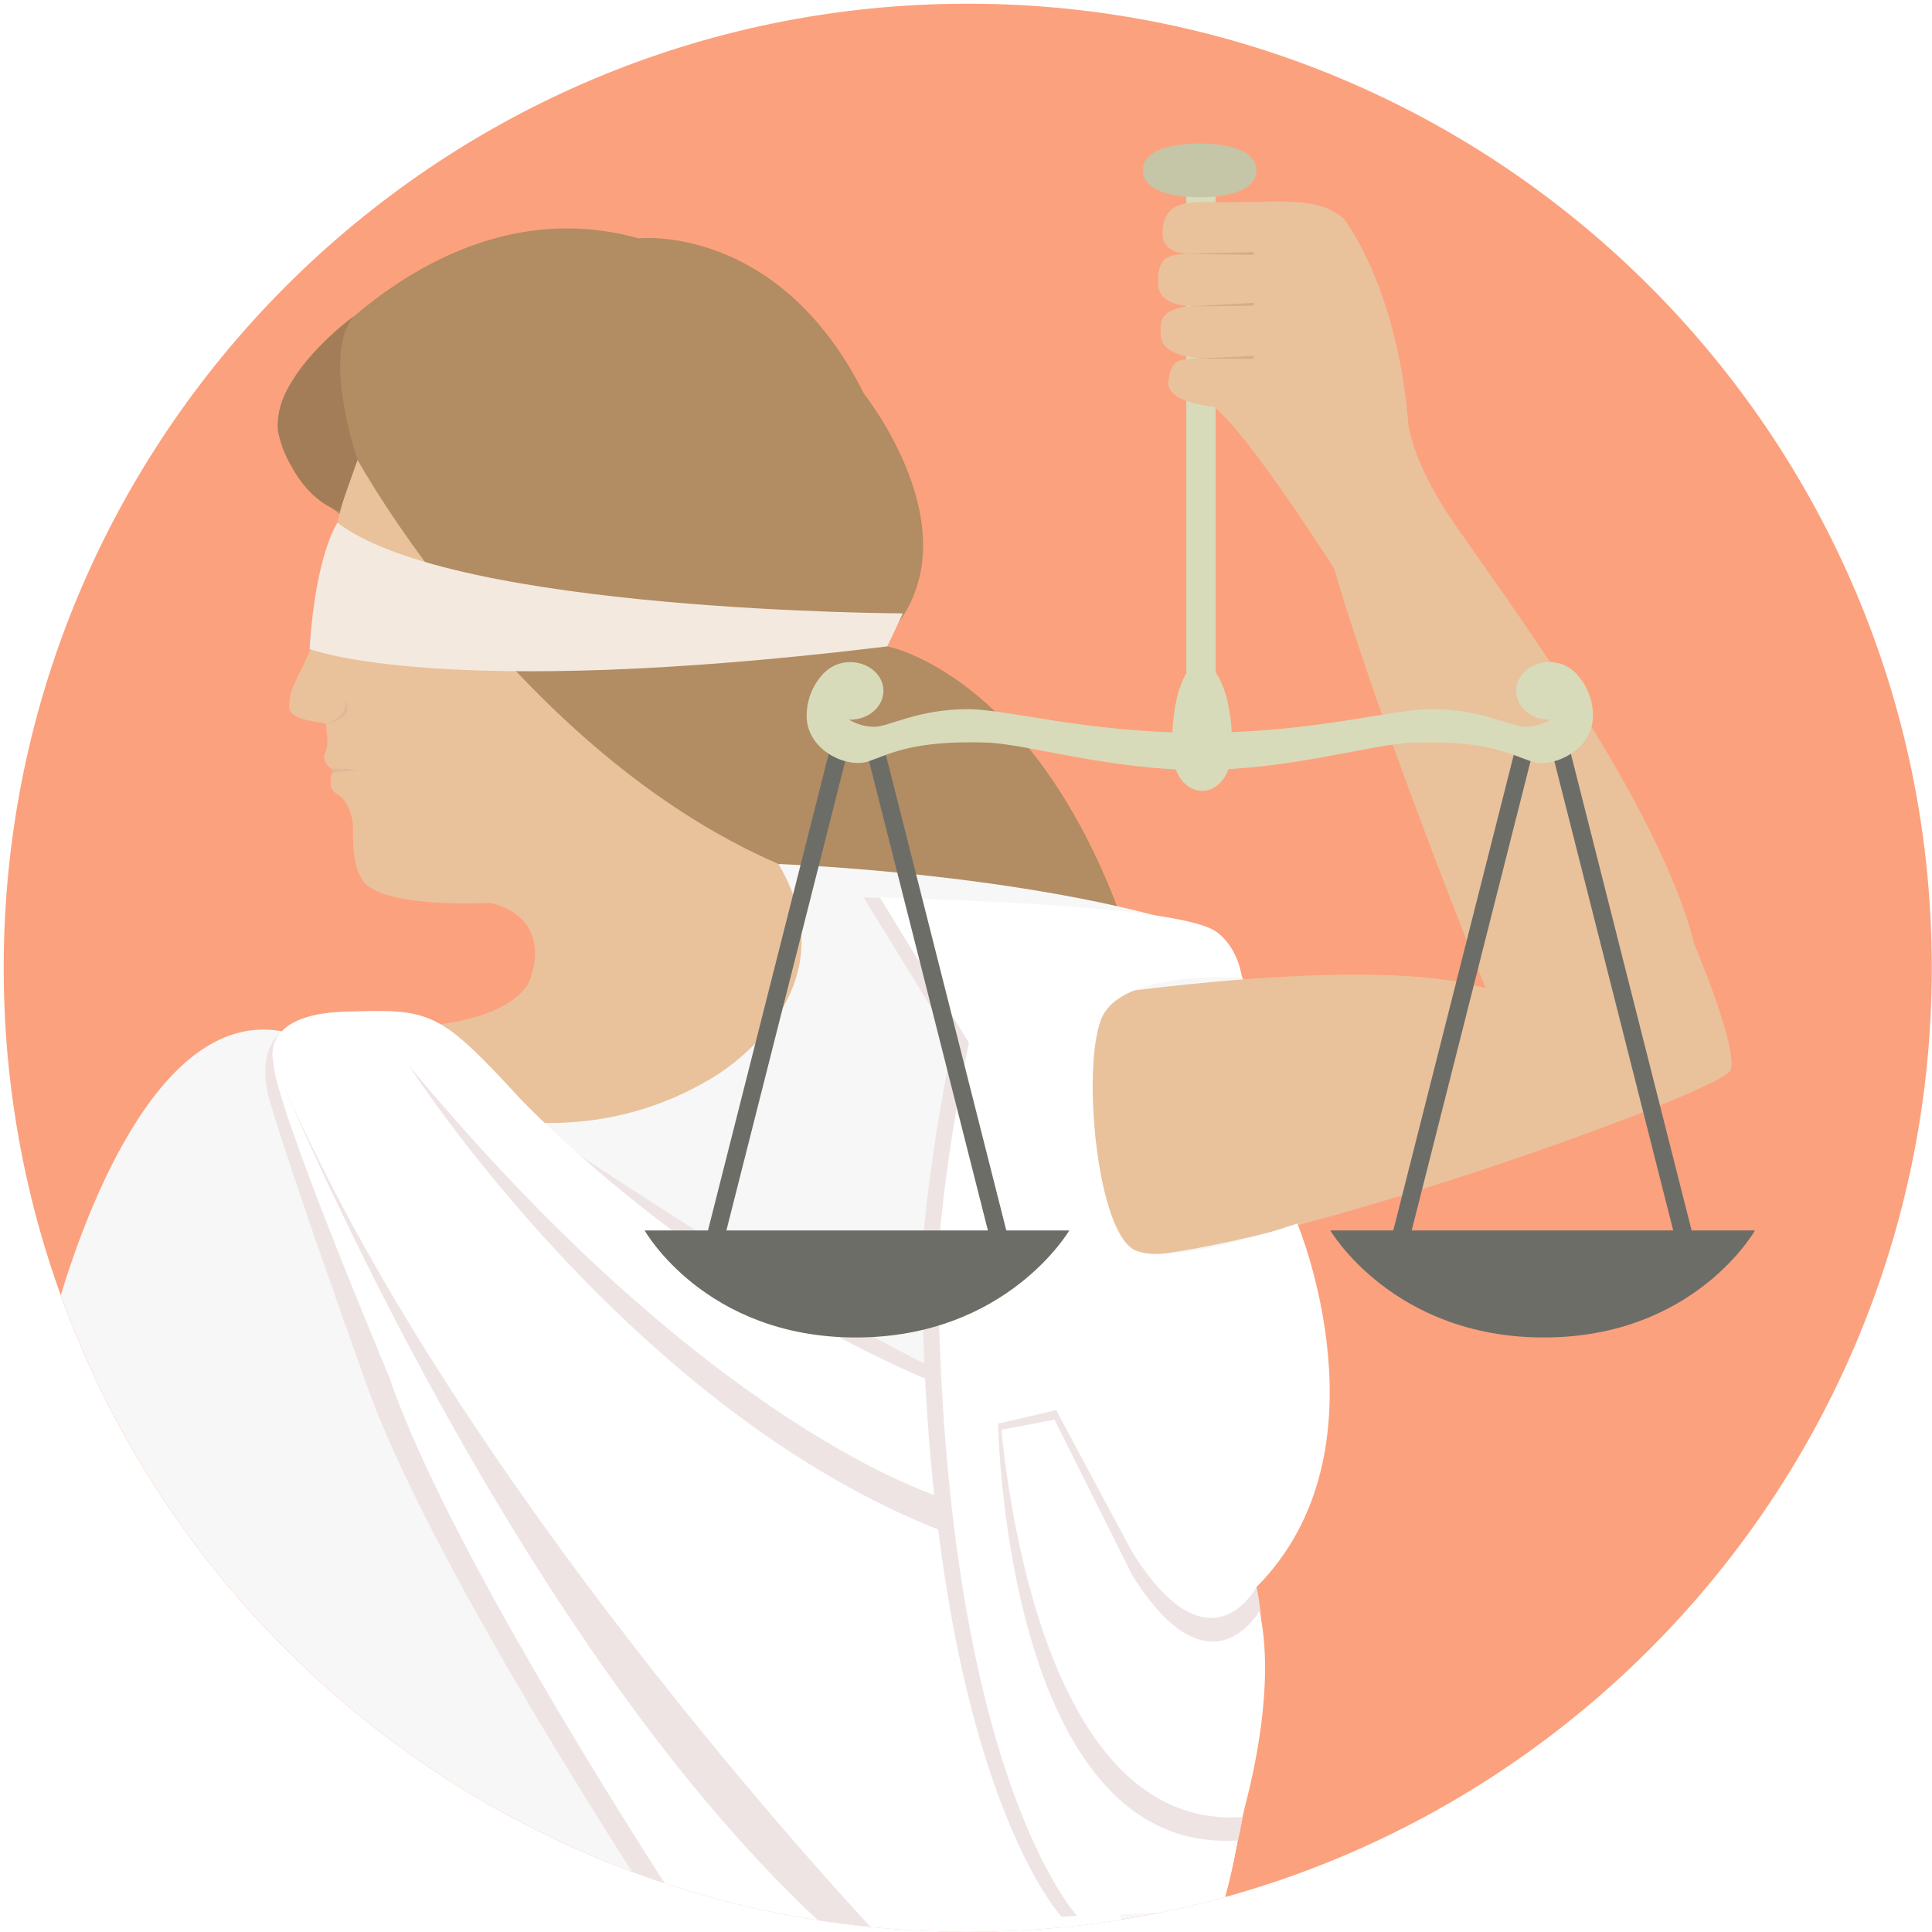
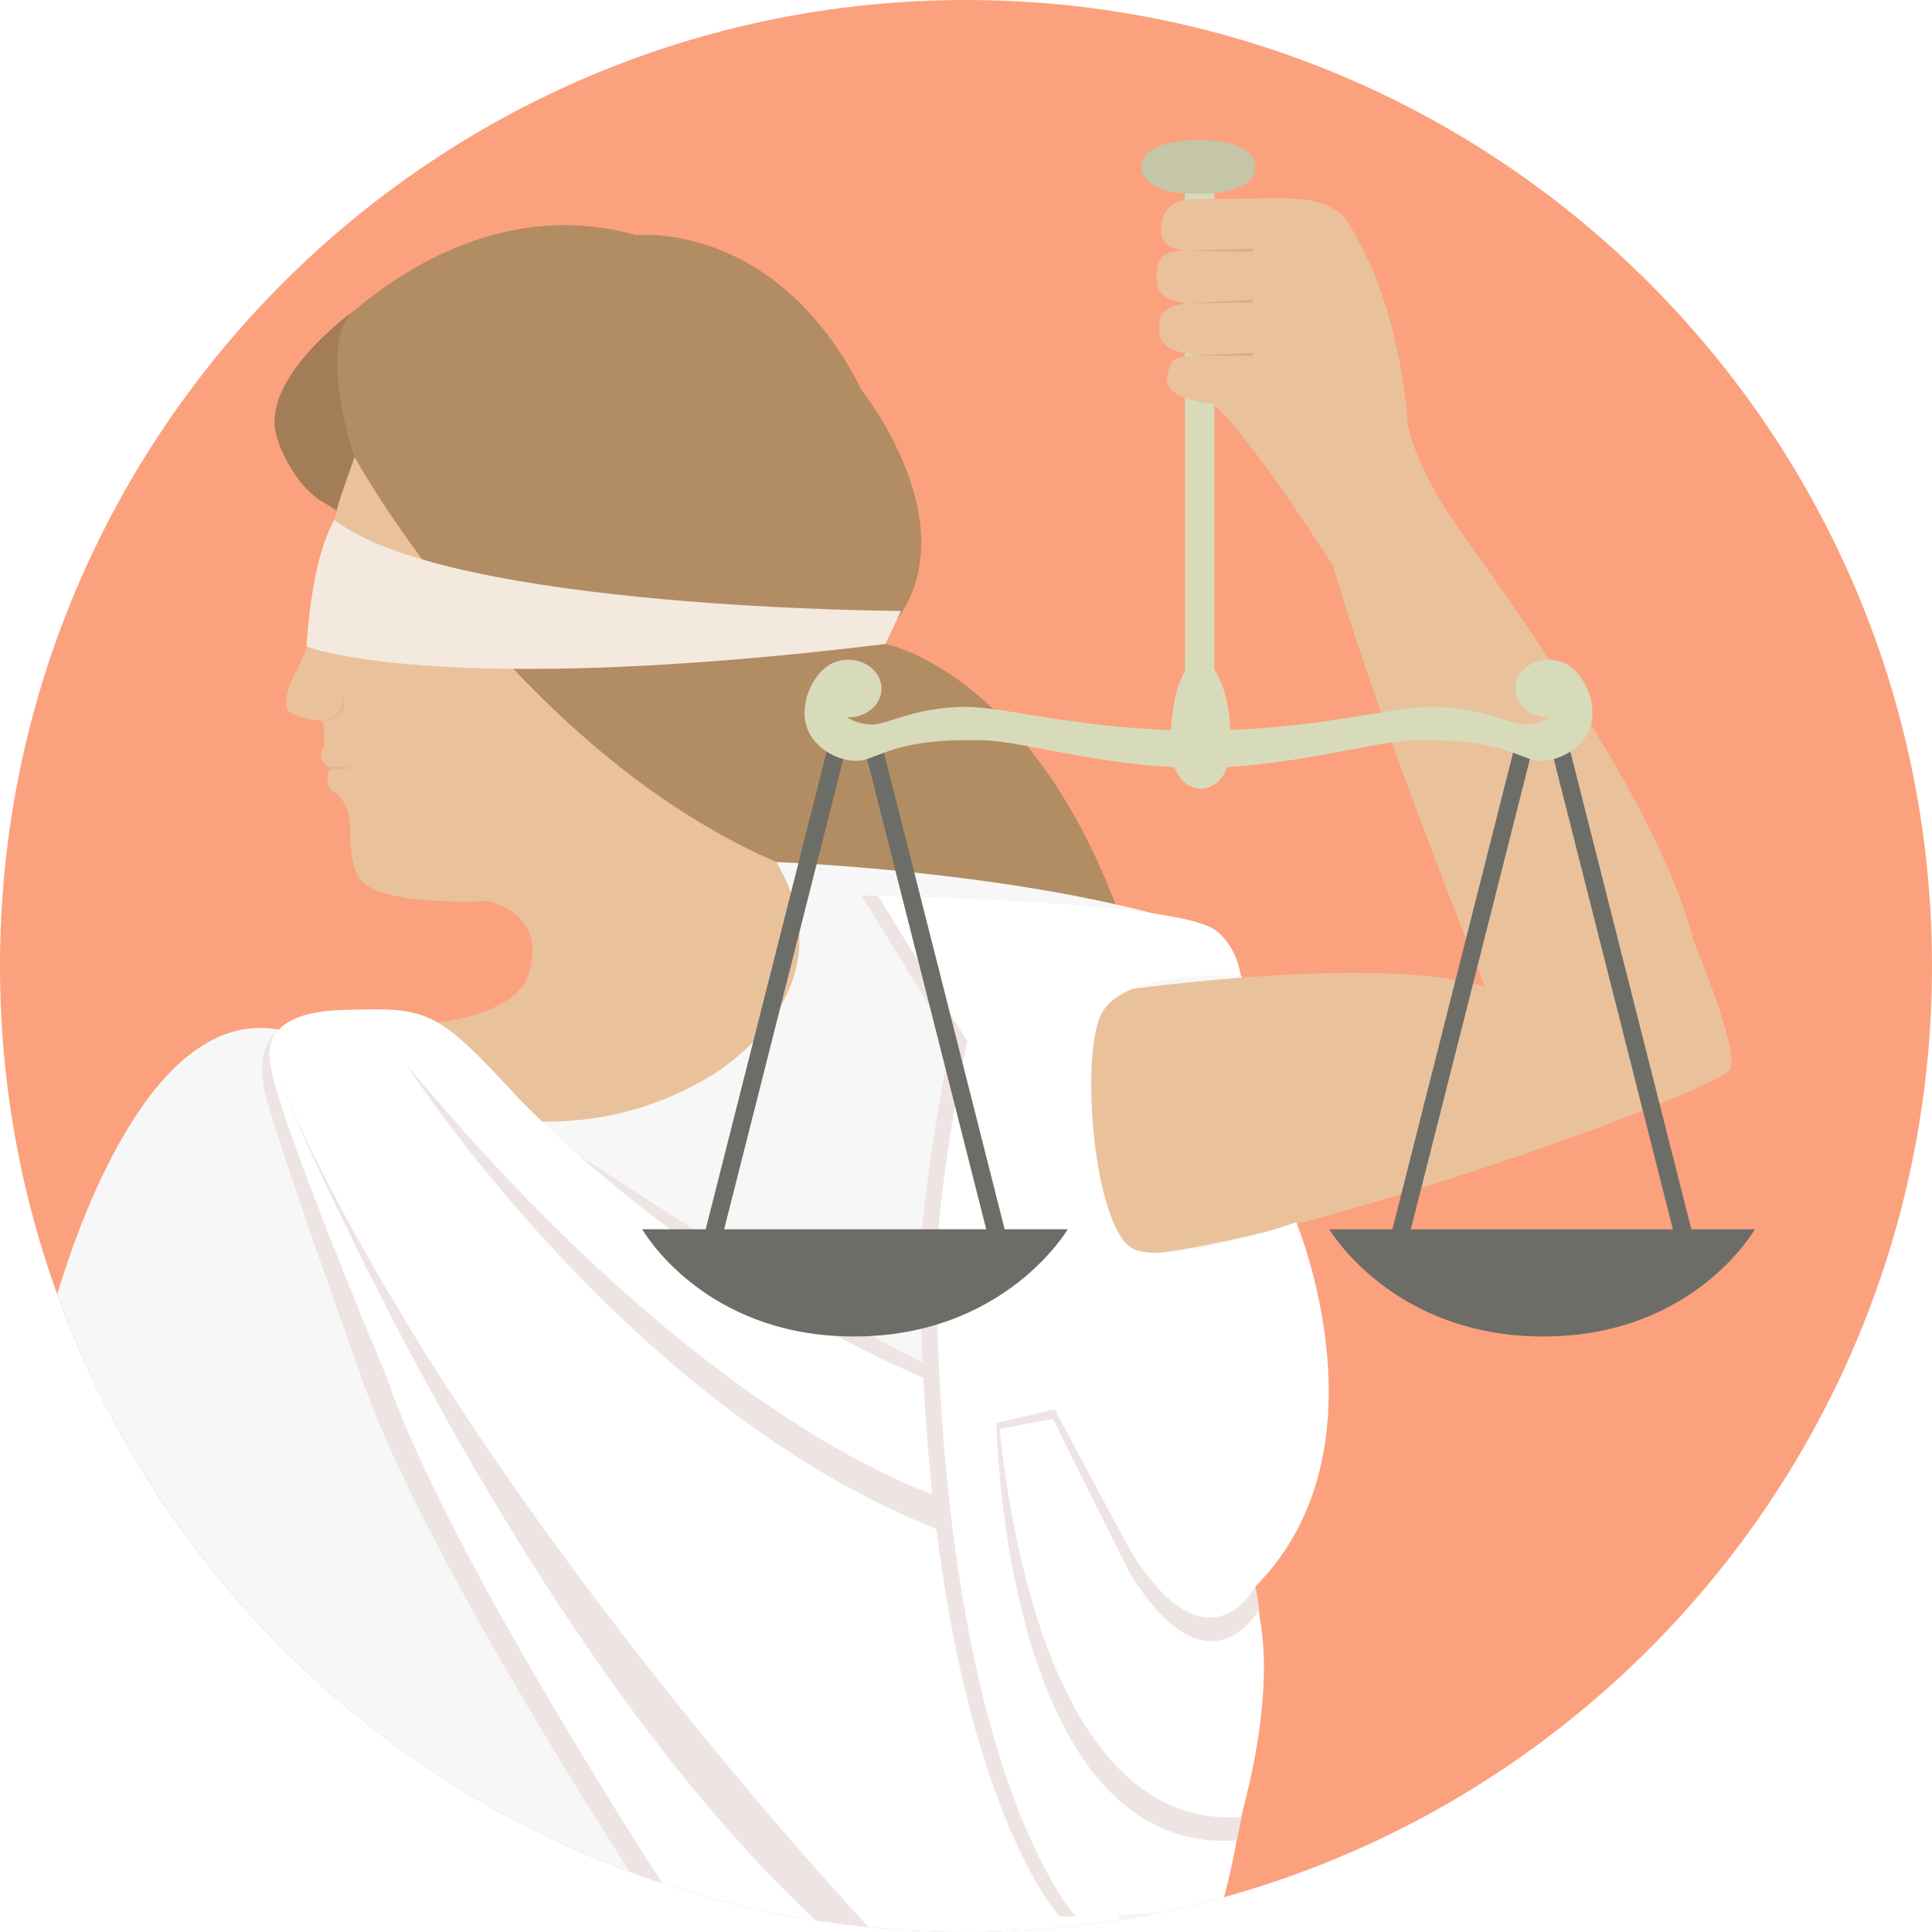
- <svg xmlns="http://www.w3.org/2000/svg" version="1.1" width="497.16" height="497.15" viewBox="0 0 497.16 497.15" xml:space="preserve">
-   <defs>
- </defs>
-   <g transform="matrix(1 0 0 1 249.03 249.03)" id="vU0NTzfPn_OQxY-bI2Nzk">
+ <svg xmlns="http://www.w3.org/2000/svg" viewBox="0 0 528 528">
+   <g transform="matrix(1.064177, 0, 0, 1.064186, 264.0011, 264.0011)" id="vU0NTzfPn_OQxY-bI2Nzk" style="">
    <g style="" vector-effect="non-scaling-stroke">
      <g transform="matrix(1 0 0 1 0 0)" id="zIecZQGcfhTssHz65ACFW">
        <path style="stroke: none; stroke-width: 1; stroke-dasharray: none; stroke-linecap: butt; stroke-dashoffset: 0; stroke-linejoin: miter; stroke-miterlimit: 4; fill: rgb(252,161,125); fill-rule: nonzero; opacity: 1;" vector-effect="non-scaling-stroke" transform=" translate(-248.08, -248.08)" d="M 248.083 0.002 C 111.07 0.002 0 111.062 0 248.085 C 0 385.086 111.07 496.155 248.083 496.155 C 385.089 496.155 496.158 385.086 496.158 248.085 C 496.158 111.061 385.089 0.002 248.083 0.002 z" stroke-linecap="round" />
      </g>
      <g transform="matrix(1 0 0 1 -68.58 -91.97)" id="NeB_Rivr1lXcmLthkOPEl">
        <path style="stroke: none; stroke-width: 1; stroke-dasharray: none; stroke-linecap: butt; stroke-dashoffset: 0; stroke-linejoin: miter; stroke-miterlimit: 4; fill: rgb(178,140,98); fill-rule: nonzero; opacity: 1;" vector-effect="non-scaling-stroke" transform=" translate(-179.5, -156.11)" d="M 227.386 165.386 L 229.386 160.386 C 249.386 135.386 221.386 100.386 221.386 100.386 C 199.386 56.386 163.386 60.386 163.386 60.386 C 113.386 46.386 76.386 94.386 76.386 94.386 C 57.386 116.386 91.386 134.386 91.386 134.386 L 202.386 254.386 L 288.386 237.386 C 265.386 172.386 227.386 165.386 227.386 165.386 z" stroke-linecap="round" />
      </g>
      <g transform="matrix(1 0 0 1 -101.26 -41.25)" id="8hq9hHW37qHhxaodDUVQf">
        <path style="stroke: none; stroke-width: 1; stroke-dasharray: none; stroke-linecap: butt; stroke-dashoffset: 0; stroke-linejoin: miter; stroke-miterlimit: 4; fill: rgb(233,194,156); fill-rule: nonzero; opacity: 1;" vector-effect="non-scaling-stroke" transform=" translate(-146.82, -206.83)" d="M 199.386 221.386 C 132.386 192.386 91.052 117.386 91.052 117.386 C 84.377 133.211 83.421 148.906 80.052 162.386 C 77.886 171.052 73.122 175.313 73.511 181.136 C 73.761 184.886 82.855 184.708 82.933 185.356 C 83.511 190.136 83.314 191.474 82.761 192.636 C 81.511 195.261 84.761 197.261 84.761 197.261 C 84.761 197.261 83.407 199.927 84.573 202.261 C 85.012 203.14 86.662 203.716 87.573 204.949 C 90.405 208.781 89.886 213.387 89.886 213.387 C 89.886 222.387 91.886 224.637 91.886 224.637 C 94.886 233.137 125.386 231.387 125.386 231.387 C 142.718 236.053 135.052 252.053 135.052 252.053 C 127.718 264.053 100.384 263.387 100.384 263.387 C 141.049 317.389 208.46 294.193 218.386 269.387 C 227.327 247.039 199.386 221.386 199.386 221.386 z" stroke-linecap="round" />
      </g>
      <g transform="matrix(1 0 0 1 -70.57 110.69)" id="HX1tuKSakJwAqJ9s6cX_O">
        <path style="stroke: none; stroke-width: 1; stroke-dasharray: none; stroke-linecap: butt; stroke-dashoffset: 0; stroke-linejoin: miter; stroke-miterlimit: 4; fill: rgb(247,247,247); fill-rule: nonzero; opacity: 1;" vector-effect="non-scaling-stroke" transform=" translate(-177.51, -358.77)" d="M 330.386 311.387 L 287.386 323.387 L 282.386 261.387 L 320.386 253.887 L 313.386 239.887 C 269.386 223.887 199.386 221.387 199.386 221.387 C 219.386 255.387 182.386 276.387 182.386 276.387 C 129.386 308.387 71.386 264.387 71.386 264.387 C 40.774 259.03 21.876 308.725 14.691 332.348 C 49.19 427.871 140.658 496.156 248.084 496.156 C 271.02 496.156 293.221 493.029 314.303 487.204 C 323.324 454.27 322.387 407.388 322.387 407.388 C 357.386 372.387 330.386 311.387 330.386 311.387 z" stroke-linecap="round" />
      </g>
      <g transform="matrix(1 0 0 1 111.46 -24.05)" id="etrsqr0xk1qCwk2MeHY28">
        <path style="stroke: none; stroke-width: 1; stroke-dasharray: none; stroke-linecap: butt; stroke-dashoffset: 0; stroke-linejoin: miter; stroke-miterlimit: 4; fill: rgb(233,194,156); fill-rule: nonzero; opacity: 1;" vector-effect="non-scaling-stroke" transform=" translate(-359.54, -224.02)" d="M 435.052 242.054 C 425.052 202.054 379.052 143.388 370.386 129.386 C 361.72 115.384 342.386 145.386 342.386 145.386 C 354.384 186.721 381.386 253.386 381.386 253.386 C 352.386 244.386 279.886 255.386 279.886 255.386 C 263.886 259.386 288.386 322.386 288.386 322.386 C 324.386 322.386 442.384 280.052 444.386 274.386 C 446.386 268.719 435.052 242.054 435.052 242.054 z" stroke-linecap="round" />
      </g>
      <g transform="matrix(1 0 0 1 -73.71 130.18)" id="TXwhkA7ikAk_5xEEJA0yY">
        <path style="stroke: none; stroke-width: 1; stroke-dasharray: none; stroke-linecap: butt; stroke-dashoffset: 0; stroke-linejoin: miter; stroke-miterlimit: 4; fill: rgb(239,228,228); fill-rule: nonzero; opacity: 1;" vector-effect="non-scaling-stroke" transform=" translate(-174.37, -378.26)" d="M 249.382 355.319 C 217.677 344.128 126.29 281.649 126.29 281.649 C 97.382 251.809 85.259 262.067 85.259 262.067 C 60.886 259.385 68.386 282.051 68.386 282.051 C 73.719 300.718 92.72 353.453 92.72 353.453 C 105.072 389.822 142.669 450.93 161.669 480.676 C 188.579 490.678 217.69 496.154 248.083 496.154 C 259.394 496.154 270.522 495.382 281.433 493.915 L 249.382 355.319 z" stroke-linecap="round" />
      </g>
      <g transform="matrix(1 0 0 1 -69.72 129.6)" id="hq05FbARceWtamUnFPLKW">
        <path style="stroke: none; stroke-width: 1; stroke-dasharray: none; stroke-linecap: butt; stroke-dashoffset: 0; stroke-linejoin: miter; stroke-miterlimit: 4; fill: rgb(255,255,255); fill-rule: nonzero; opacity: 1;" vector-effect="non-scaling-stroke" transform=" translate(-178.35, -377.68)" d="M 255.048 360.712 C 184.381 336.712 132.79 281.649 132.79 281.649 C 111.719 258.718 109.719 258.718 87.719 259.385 C 65.719 260.051 69.378 272.324 69.378 272.324 C 69.378 282.582 99.22 353.453 99.22 353.453 C 111.995 391.068 151.775 455.145 170.054 483.618 C 194.591 491.742 220.821 496.153 248.083 496.153 C 261.519 496.153 274.7 495.07 287.558 493.013 L 255.048 360.712 z" stroke-linecap="round" />
      </g>
      <g transform="matrix(1 0 0 1 17.83 113.02)" id="7LCBdxov-AE7EnjfBAUvL">
        <path style="stroke: none; stroke-width: 1; stroke-dasharray: none; stroke-linecap: butt; stroke-dashoffset: 0; stroke-linejoin: miter; stroke-miterlimit: 4; fill: rgb(239,228,228); fill-rule: nonzero; opacity: 1;" vector-effect="non-scaling-stroke" transform=" translate(-265.91, -361.1)" d="M 247.393 231.111 C 237.906 230.579 228.883 230.206 221.267 229.945 L 244.218 267.385 C 237.218 301.385 236.218 323.385 236.218 323.385 C 237.218 455.385 272.215 492.256 272.215 492.256 L 299.069 490.898 C 302.639 490.153 306.182 489.335 309.694 488.438 C 317.488 449.447 269.989 232.377 247.393 231.111 z" stroke-linecap="round" />
      </g>
      <g transform="matrix(1 0 0 1 35.25 113.02)" id="P7QQKLCNBZBaz-nL4s2XW">
        <path style="stroke: none; stroke-width: 1; stroke-dasharray: none; stroke-linecap: butt; stroke-dashoffset: 0; stroke-linejoin: miter; stroke-miterlimit: 4; fill: rgb(255,255,255); fill-rule: nonzero; opacity: 1;" vector-effect="non-scaling-stroke" transform=" translate(-283.33, -361.1)" d="M 332.886 313.887 C 332.886 313.887 301.386 324.887 291.386 320.887 C 281.386 316.887 277.386 274.387 282.386 261.387 C 287.386 248.387 318.636 250.637 318.636 250.637 C 318.636 250.637 317.886 243.137 312.136 238.887 C 303.689 232.644 251.52 230.838 225.435 229.947 L 248.386 267.387 C 241.386 301.387 240.386 323.387 240.386 323.387 C 241.386 455.387 276.382 492.258 276.382 492.258 L 297.759 491.176 C 303.345 490.041 308.859 488.707 314.302 487.203 C 323.323 454.269 322.386 407.387 322.386 407.387 C 357.386 372.387 332.886 313.887 332.886 313.887 z" stroke-linecap="round" />
      </g>
      <g transform="matrix(1 0 0 1 -101.35 136.57)" id="SpTvVz08sZ0_St4BtqS6y">
        <path style="stroke: none; stroke-width: 1; stroke-dasharray: none; stroke-linecap: butt; stroke-dashoffset: 0; stroke-linejoin: miter; stroke-miterlimit: 4; fill: rgb(239,228,228); fill-rule: nonzero; opacity: 1;" vector-effect="non-scaling-stroke" transform=" translate(-146.73, -384.65)" d="M 70.386 274.387 C 70.386 274.387 129.017 418.11 209.491 493.162 C 213.978 493.863 218.505 494.449 223.069 494.906 C 207.05 477.615 111.542 372.245 70.386 274.387 z" stroke-linecap="round" />
      </g>
      <g transform="matrix(1 0 0 1 -74.69 85.31)" id="wZtOCLSpH08hRH4dqkf4k">
        <path style="stroke: none; stroke-width: 1; stroke-dasharray: none; stroke-linecap: butt; stroke-dashoffset: 0; stroke-linejoin: miter; stroke-miterlimit: 4; fill: rgb(239,228,228); fill-rule: nonzero; opacity: 1;" vector-effect="non-scaling-stroke" transform=" translate(-173.39, -333.39)" d="M 241.386 384.387 C 241.386 384.387 182.386 367.387 104.386 273.387 C 104.386 273.387 161.386 362.387 242.386 393.387 L 241.386 384.387 z" stroke-linecap="round" />
      </g>
      <g transform="matrix(1 0 0 1 41.77 169.24)" id="ZEx0ksuAY2afvWJRGfr1B">
        <path style="stroke: none; stroke-width: 1; stroke-dasharray: none; stroke-linecap: butt; stroke-dashoffset: 0; stroke-linejoin: miter; stroke-miterlimit: 4; fill: rgb(239,228,228); fill-rule: nonzero; opacity: 1;" vector-effect="non-scaling-stroke" transform=" translate(-289.85, -417.31)" d="M 322.386 407.387 C 322.386 407.387 310.386 430.387 290.386 398.387 C 290.386 398.387 272.886 365.887 270.886 361.887 L 255.886 365.387 C 255.886 365.387 257.636 476.637 317.636 472.637 C 317.636 472.637 327.386 429.387 322.386 407.387 z" stroke-linecap="round" />
      </g>
      <g transform="matrix(1 0 0 1 42.57 167.48)" id="LCz77sZ-1WAXLLBxgJUU9">
        <path style="stroke: none; stroke-width: 1; stroke-dasharray: none; stroke-linecap: butt; stroke-dashoffset: 0; stroke-linejoin: miter; stroke-miterlimit: 4; fill: rgb(255,255,255); fill-rule: nonzero; opacity: 1;" vector-effect="non-scaling-stroke" transform=" translate(-290.65, -415.56)" d="M 323.136 413.637 C 323.136 413.637 310.386 436.387 290.386 404.387 C 290.386 404.387 272.386 368.387 270.386 364.387 L 256.714 366.965 C 260.23 401.231 273.636 469.637 318.636 466.637 C 318.636 466.637 328.136 435.637 323.136 413.637 z" stroke-linecap="round" />
      </g>
      <g transform="matrix(1 0 0 1 -93.03 -95.41)" id="cJqkAAlewXSN21SsY6qE_">
        <path style="stroke: none; stroke-width: 1; stroke-dasharray: none; stroke-linecap: butt; stroke-dashoffset: 0; stroke-linejoin: miter; stroke-miterlimit: 4; fill: rgb(244,233,223); fill-rule: nonzero; opacity: 1;" vector-effect="non-scaling-stroke" transform=" translate(-155.05, -152.67)" d="M 85.886 133.552 C 85.886 133.552 80.219 141.719 78.719 166.052 C 78.719 166.052 112.386 179.386 227.386 165.386 L 231.386 156.886 C 231.386 156.886 115.886 156.552 85.886 133.552 z" stroke-linecap="round" />
      </g>
      <g transform="matrix(1 0 0 1 -160.4 -50.64)" id="p5r9grGaW8AhEATx8MC6e">
        <path style="stroke: none; stroke-width: 1; stroke-dasharray: none; stroke-linecap: butt; stroke-dashoffset: 0; stroke-linejoin: miter; stroke-miterlimit: 4; fill: rgb(224,185,153); fill-rule: nonzero; opacity: 1;" vector-effect="non-scaling-stroke" transform=" translate(-87.68, -197.44)" d="M 91.052 197.302 C 89.469 196.719 84.302 196.886 84.302 196.886 C 85.094 197.386 84.511 198.011 84.511 198.011 C 84.677 197.636 91.052 197.302 91.052 197.302 z" stroke-linecap="round" />
      </g>
      <g transform="matrix(1 0 0 1 -162.38 -65.88)" id="P0fwIOuSRHMIEKut5OnUS">
        <path style="stroke: none; stroke-width: 1; stroke-dasharray: none; stroke-linecap: butt; stroke-dashoffset: 0; stroke-linejoin: miter; stroke-miterlimit: 4; fill: rgb(224,185,153); fill-rule: nonzero; opacity: 1;" vector-effect="non-scaling-stroke" transform=" translate(-85.7, -182.2)" d="M 87.719 179.052 C 87.719 179.052 89.302 183.052 82.933 185.356 C 82.932 185.355 90.906 184.114 87.719 179.052 z" stroke-linecap="round" />
      </g>
      <g transform="matrix(1 0 0 1 60.01 -130.82)" id="nfDPKLCwk44WkLhndwdMR">
        <path style="stroke: none; stroke-width: 1; stroke-dasharray: none; stroke-linecap: butt; stroke-dashoffset: 0; stroke-linejoin: miter; stroke-miterlimit: 4; fill: rgb(216,219,186); fill-rule: nonzero; opacity: 1;" vector-effect="non-scaling-stroke" transform=" translate(-3.77, -75.13)" d="M 0 150.25 L 0 0 L 7.537 0 L 7.537 150.25 z" stroke-linecap="round" />
      </g>
      <g transform="matrix(1 0 0 1 60.3 -62.13)" id="APqJK5gfiasoPbDeQoDRZ">
        <path style="stroke: none; stroke-width: 1; stroke-dasharray: none; stroke-linecap: butt; stroke-dashoffset: 0; stroke-linejoin: miter; stroke-miterlimit: 4; fill: rgb(216,219,186); fill-rule: nonzero; opacity: 1;" vector-effect="non-scaling-stroke" transform=" translate(-308.37, -185.95)" d="M 308.083 169.356 C 304.895 169.356 300.634 176.114 300.634 191.219 C 300.634 206.324 316.114 206.324 316.114 191.219 C 316.114 176.114 311.272 169.356 308.083 169.356 z" stroke-linecap="round" />
      </g>
      <g transform="matrix(1 0 0 1 59.68 -205.19)" id="cVnJ_vEIeGf9qZDB1R14s">
        <path style="stroke: none; stroke-width: 1; stroke-dasharray: none; stroke-linecap: butt; stroke-dashoffset: 0; stroke-linejoin: miter; stroke-miterlimit: 4; fill: rgb(196,198,167); fill-rule: nonzero; opacity: 1;" vector-effect="non-scaling-stroke" transform=" translate(-307.76, -42.88)" d="M 307.761 35.983 C 297.505 35.983 293.136 39.073 293.136 42.885 C 293.136 46.696 297.505 49.786 307.761 49.786 C 318.015 49.786 322.386 46.695 322.386 42.885 C 322.386 39.073 318.015 35.983 307.761 35.983 z" stroke-linecap="round" />
      </g>
      <g transform="matrix(1 0 0 1 127.16 7.24)" id="uerptvvnbTb1erinJ8tGX">
        <path style="stroke: none; stroke-width: 1; stroke-dasharray: none; stroke-linecap: butt; stroke-dashoffset: 0; stroke-linejoin: miter; stroke-miterlimit: 4; fill: rgb(109,109,104); fill-rule: nonzero; opacity: 1;" vector-effect="non-scaling-stroke" transform=" translate(-375.24, -255.32)" d="M 391.766 191.366 C 390.582 190.886 389.227 191.455 388.745 192.641 L 357.438 316.251 C 356.956 317.439 357.526 318.791 358.713 319.272 C 358.999 319.389 359.293 319.444 359.585 319.444 C 360.5 319.444 361.368 318.897 361.734 317.997 L 393.041 194.388 C 393.524 193.2 392.954 191.848 391.766 191.366 z" stroke-linecap="round" />
      </g>
      <g transform="matrix(1 0 0 1 168.61 7.24)" id="mF6hEoGFGo2GxvDCH28mh">
        <path style="stroke: none; stroke-width: 1; stroke-dasharray: none; stroke-linecap: butt; stroke-dashoffset: 0; stroke-linejoin: miter; stroke-miterlimit: 4; fill: rgb(109,109,104); fill-rule: nonzero; opacity: 1;" vector-effect="non-scaling-stroke" transform=" translate(-416.69, -255.32)" d="M 434.497 316.251 L 403.188 192.641 C 402.706 191.454 401.351 190.885 400.167 191.366 C 398.98 191.847 398.408 193.2 398.891 194.387 L 430.2 317.996 C 430.565 318.896 431.432 319.443 432.348 319.443 C 432.639 319.443 432.934 319.388 433.22 319.271 C 434.407 318.792 434.978 317.438 434.497 316.251 z" stroke-linecap="round" />
      </g>
      <g transform="matrix(1 0 0 1 147.94 81.37)" id="yqjBMHaG2OlpG6icoGWe9">
        <path style="stroke: none; stroke-width: 1; stroke-dasharray: none; stroke-linecap: butt; stroke-dashoffset: 0; stroke-linejoin: miter; stroke-miterlimit: 4; fill: rgb(109,109,104); fill-rule: nonzero; opacity: 1;" vector-effect="non-scaling-stroke" transform=" translate(-396.02, -329.44)" d="M 341.381 315.675 C 341.381 315.675 357.461 343.214 396.306 343.214 C 435.151 343.214 450.651 315.675 450.651 315.675 L 341.381 315.675 z" stroke-linecap="round" />
      </g>
      <g transform="matrix(1 0 0 1 110.3 -64.77)" id="8Shw9SHIOXr3sP_UiMKpY">
        <path style="stroke: none; stroke-width: 1; stroke-dasharray: none; stroke-linecap: butt; stroke-dashoffset: 0; stroke-linejoin: miter; stroke-miterlimit: 4; fill: rgb(216,219,186); fill-rule: nonzero; opacity: 1;" vector-effect="non-scaling-stroke" transform=" translate(-358.38, -183.31)" d="M 404.263 171.97 C 404.265 171.993 404.264 172.017 404.266 172.041 C 402.698 170.444 400.365 169.43 397.755 169.43 C 393.032 169.43 389.203 172.745 389.203 176.833 C 389.203 180.923 393.032 184.237 397.755 184.237 C 397.869 184.237 397.981 184.227 398.093 184.223 C 396.158 185.39 393.899 186.074 391.474 186.074 C 387.899 186.074 380.318 181.532 367.51 181.532 C 357.364 181.532 336.79 187.62 307.794 187.62 L 307.794 197.186 C 331.034 197.186 352.421 190.453 362.679 190.132 C 381.658 189.539 387.416 193.031 393.021 194.963 C 398.626 196.895 408.964 192.076 408.964 183.271 C 408.964 178.853 407.166 174.856 404.263 171.97 z" stroke-linecap="round" />
      </g>
      <g transform="matrix(1 0 0 1 -7.73 7.24)" id="s4cXdMO4yGP3qeAhu5CuR">
        <path style="stroke: none; stroke-width: 1; stroke-dasharray: none; stroke-linecap: butt; stroke-dashoffset: 0; stroke-linejoin: miter; stroke-miterlimit: 4; fill: rgb(109,109,104); fill-rule: nonzero; opacity: 1;" vector-effect="non-scaling-stroke" transform=" translate(-240.35, -255.32)" d="M 258.149 316.251 L 226.842 192.642 C 226.36 191.455 225.004 190.886 223.821 191.367 C 222.633 191.848 222.063 193.201 222.544 194.388 L 253.853 317.997 C 254.219 318.897 255.086 319.444 256.002 319.444 C 256.292 319.444 256.588 319.389 256.874 319.272 C 258.059 318.792 258.632 317.438 258.149 316.251 z" stroke-linecap="round" />
      </g>
      <g transform="matrix(1 0 0 1 -49.19 7.24)" id="iGuSRadnTaJKUPpDa9b3M">
        <path style="stroke: none; stroke-width: 1; stroke-dasharray: none; stroke-linecap: butt; stroke-dashoffset: 0; stroke-linejoin: miter; stroke-miterlimit: 4; fill: rgb(109,109,104); fill-rule: nonzero; opacity: 1;" vector-effect="non-scaling-stroke" transform=" translate(-198.89, -255.32)" d="M 215.42 191.366 C 214.236 190.886 212.882 191.455 212.399 192.641 L 181.09 316.25 C 180.608 317.438 181.18 318.79 182.366 319.271 C 182.652 319.388 182.947 319.443 183.238 319.443 C 184.153 319.443 185.021 318.896 185.386 317.996 L 216.695 194.387 C 217.179 193.2 216.606 191.848 215.42 191.366 z" stroke-linecap="round" />
      </g>
      <g transform="matrix(1 0 0 1 -28.51 81.37)" id="aVN8Ww1tCeMFI3G2j2GGr">
        <path style="stroke: none; stroke-width: 1; stroke-dasharray: none; stroke-linecap: butt; stroke-dashoffset: 0; stroke-linejoin: miter; stroke-miterlimit: 4; fill: rgb(109,109,104); fill-rule: nonzero; opacity: 1;" vector-effect="non-scaling-stroke" transform=" translate(-219.57, -329.44)" d="M 164.936 315.675 C 164.936 315.675 180.436 343.214 219.282 343.214 C 258.127 343.214 274.206 315.675 274.206 315.675 L 164.936 315.675 z" stroke-linecap="round" />
      </g>
      <g transform="matrix(1 0 0 1 9.13 -64.77)" id="f4ApKAIZ-e2ZF1BItrMol">
        <path style="stroke: none; stroke-width: 1; stroke-dasharray: none; stroke-linecap: butt; stroke-dashoffset: 0; stroke-linejoin: miter; stroke-miterlimit: 4; fill: rgb(216,219,186); fill-rule: nonzero; opacity: 1;" vector-effect="non-scaling-stroke" transform=" translate(-257.21, -183.31)" d="M 248.077 181.532 C 235.269 181.532 227.689 186.074 224.114 186.074 C 221.689 186.074 219.429 185.39 217.495 184.223 C 217.607 184.227 217.719 184.237 217.833 184.237 C 222.556 184.237 226.385 180.923 226.385 176.833 C 226.385 172.745 222.556 169.43 217.833 169.43 C 215.224 169.43 212.89 170.445 211.322 172.041 C 211.324 172.017 211.323 171.993 211.325 171.97 C 208.422 174.857 206.624 178.854 206.624 183.272 C 206.624 192.078 216.963 196.896 222.567 194.964 C 228.171 193.032 233.93 189.54 252.909 190.133 C 263.166 190.453 284.554 197.187 307.794 197.187 L 307.794 187.621 C 278.798 187.62 258.224 181.532 248.077 181.532 z" stroke-linecap="round" />
      </g>
      <g transform="matrix(1 0 0 1 86.5 -147.97)" id="uhCQp5Yla2JbjyUTFaxln">
        <path style="stroke: none; stroke-width: 1; stroke-dasharray: none; stroke-linecap: butt; stroke-dashoffset: 0; stroke-linejoin: miter; stroke-miterlimit: 4; fill: rgb(233,194,156); fill-rule: nonzero; opacity: 1;" vector-effect="non-scaling-stroke" transform=" translate(-334.58, -100.11)" d="M 370.386 129.386 C 361.72 115.384 361.386 107.386 361.386 107.386 C 358.386 72.386 344.886 55.386 344.886 55.386 C 337.886 49.136 327.719 51.386 310.886 51.052 C 303.657 50.909 298.219 51.37 298.219 59.219 C 298.219 64.264 304.141 64.393 304.954 64.387 C 299.114 64.4 296.905 65.582 297.052 72.052 C 297.157 76.635 301.913 77.67 305.467 77.802 C 297.01 78.615 297.719 82.274 297.719 85.219 C 297.719 90.886 307.886 91.219 307.886 91.219 C 302.052 91.552 300.545 91.437 299.719 97.052 C 298.886 102.718 311.386 103.719 311.386 103.719 C 320.386 110.719 342.386 145.386 342.386 145.386 C 352.886 155.886 379.052 143.388 370.386 129.386 z" stroke-linecap="round" />
      </g>
      <g transform="matrix(1 0 0 1 64.68 -183.82)" id="6omoG5bChsDPV_R44O2TU">
        <path style="stroke: none; stroke-width: 1; stroke-dasharray: none; stroke-linecap: butt; stroke-dashoffset: 0; stroke-linejoin: miter; stroke-miterlimit: 4; fill: rgb(214,172,138); fill-rule: nonzero; opacity: 1;" vector-effect="non-scaling-stroke" transform=" translate(-312.76, -64.26)" d="M 303.802 64.386 L 321.636 64.636 L 321.719 63.886 z" stroke-linecap="round" />
      </g>
      <g transform="matrix(1 0 0 1 65.39 -170.65)" id="dcrUMs5h4dCLns-ZxTehu">
        <path style="stroke: none; stroke-width: 1; stroke-dasharray: none; stroke-linecap: butt; stroke-dashoffset: 0; stroke-linejoin: miter; stroke-miterlimit: 4; fill: rgb(214,172,138); fill-rule: nonzero; opacity: 1;" vector-effect="non-scaling-stroke" transform=" translate(-313.47, -77.43)" d="M 305.219 77.886 L 321.636 77.719 L 321.719 76.969 z" stroke-linecap="round" />
      </g>
      <g transform="matrix(1 0 0 1 66.22 -157.07)" id="nQd9gLTMIR4I-0kgn_yVQ">
        <path style="stroke: none; stroke-width: 1; stroke-dasharray: none; stroke-linecap: butt; stroke-dashoffset: 0; stroke-linejoin: miter; stroke-miterlimit: 4; fill: rgb(214,172,138); fill-rule: nonzero; opacity: 1;" vector-effect="non-scaling-stroke" transform=" translate(-314.3, -91.01)" d="M 306.886 91.302 L 321.636 91.386 L 321.719 90.636 z" stroke-linecap="round" />
      </g>
      <g transform="matrix(1 0 0 1 -167.3 -142.57)" id="EJdB4Ll6LxcPmbXAKfUtY">
        <path style="stroke: none; stroke-width: 1; stroke-dasharray: none; stroke-linecap: butt; stroke-dashoffset: 0; stroke-linejoin: miter; stroke-miterlimit: 4; fill: rgb(163,125,87); fill-rule: nonzero; opacity: 1;" vector-effect="non-scaling-stroke" transform=" translate(-80.78, -105.51)" d="M 90.136 80.386 C 90.136 80.386 68.636 95.886 70.636 110.386 C 70.636 110.386 74.136 126.136 86.386 130.636 L 91.052 117.386 C 91.052 117.386 81.636 90.136 90.136 80.386 z" stroke-linecap="round" />
      </g>
    </g>
  </g>
</svg>
